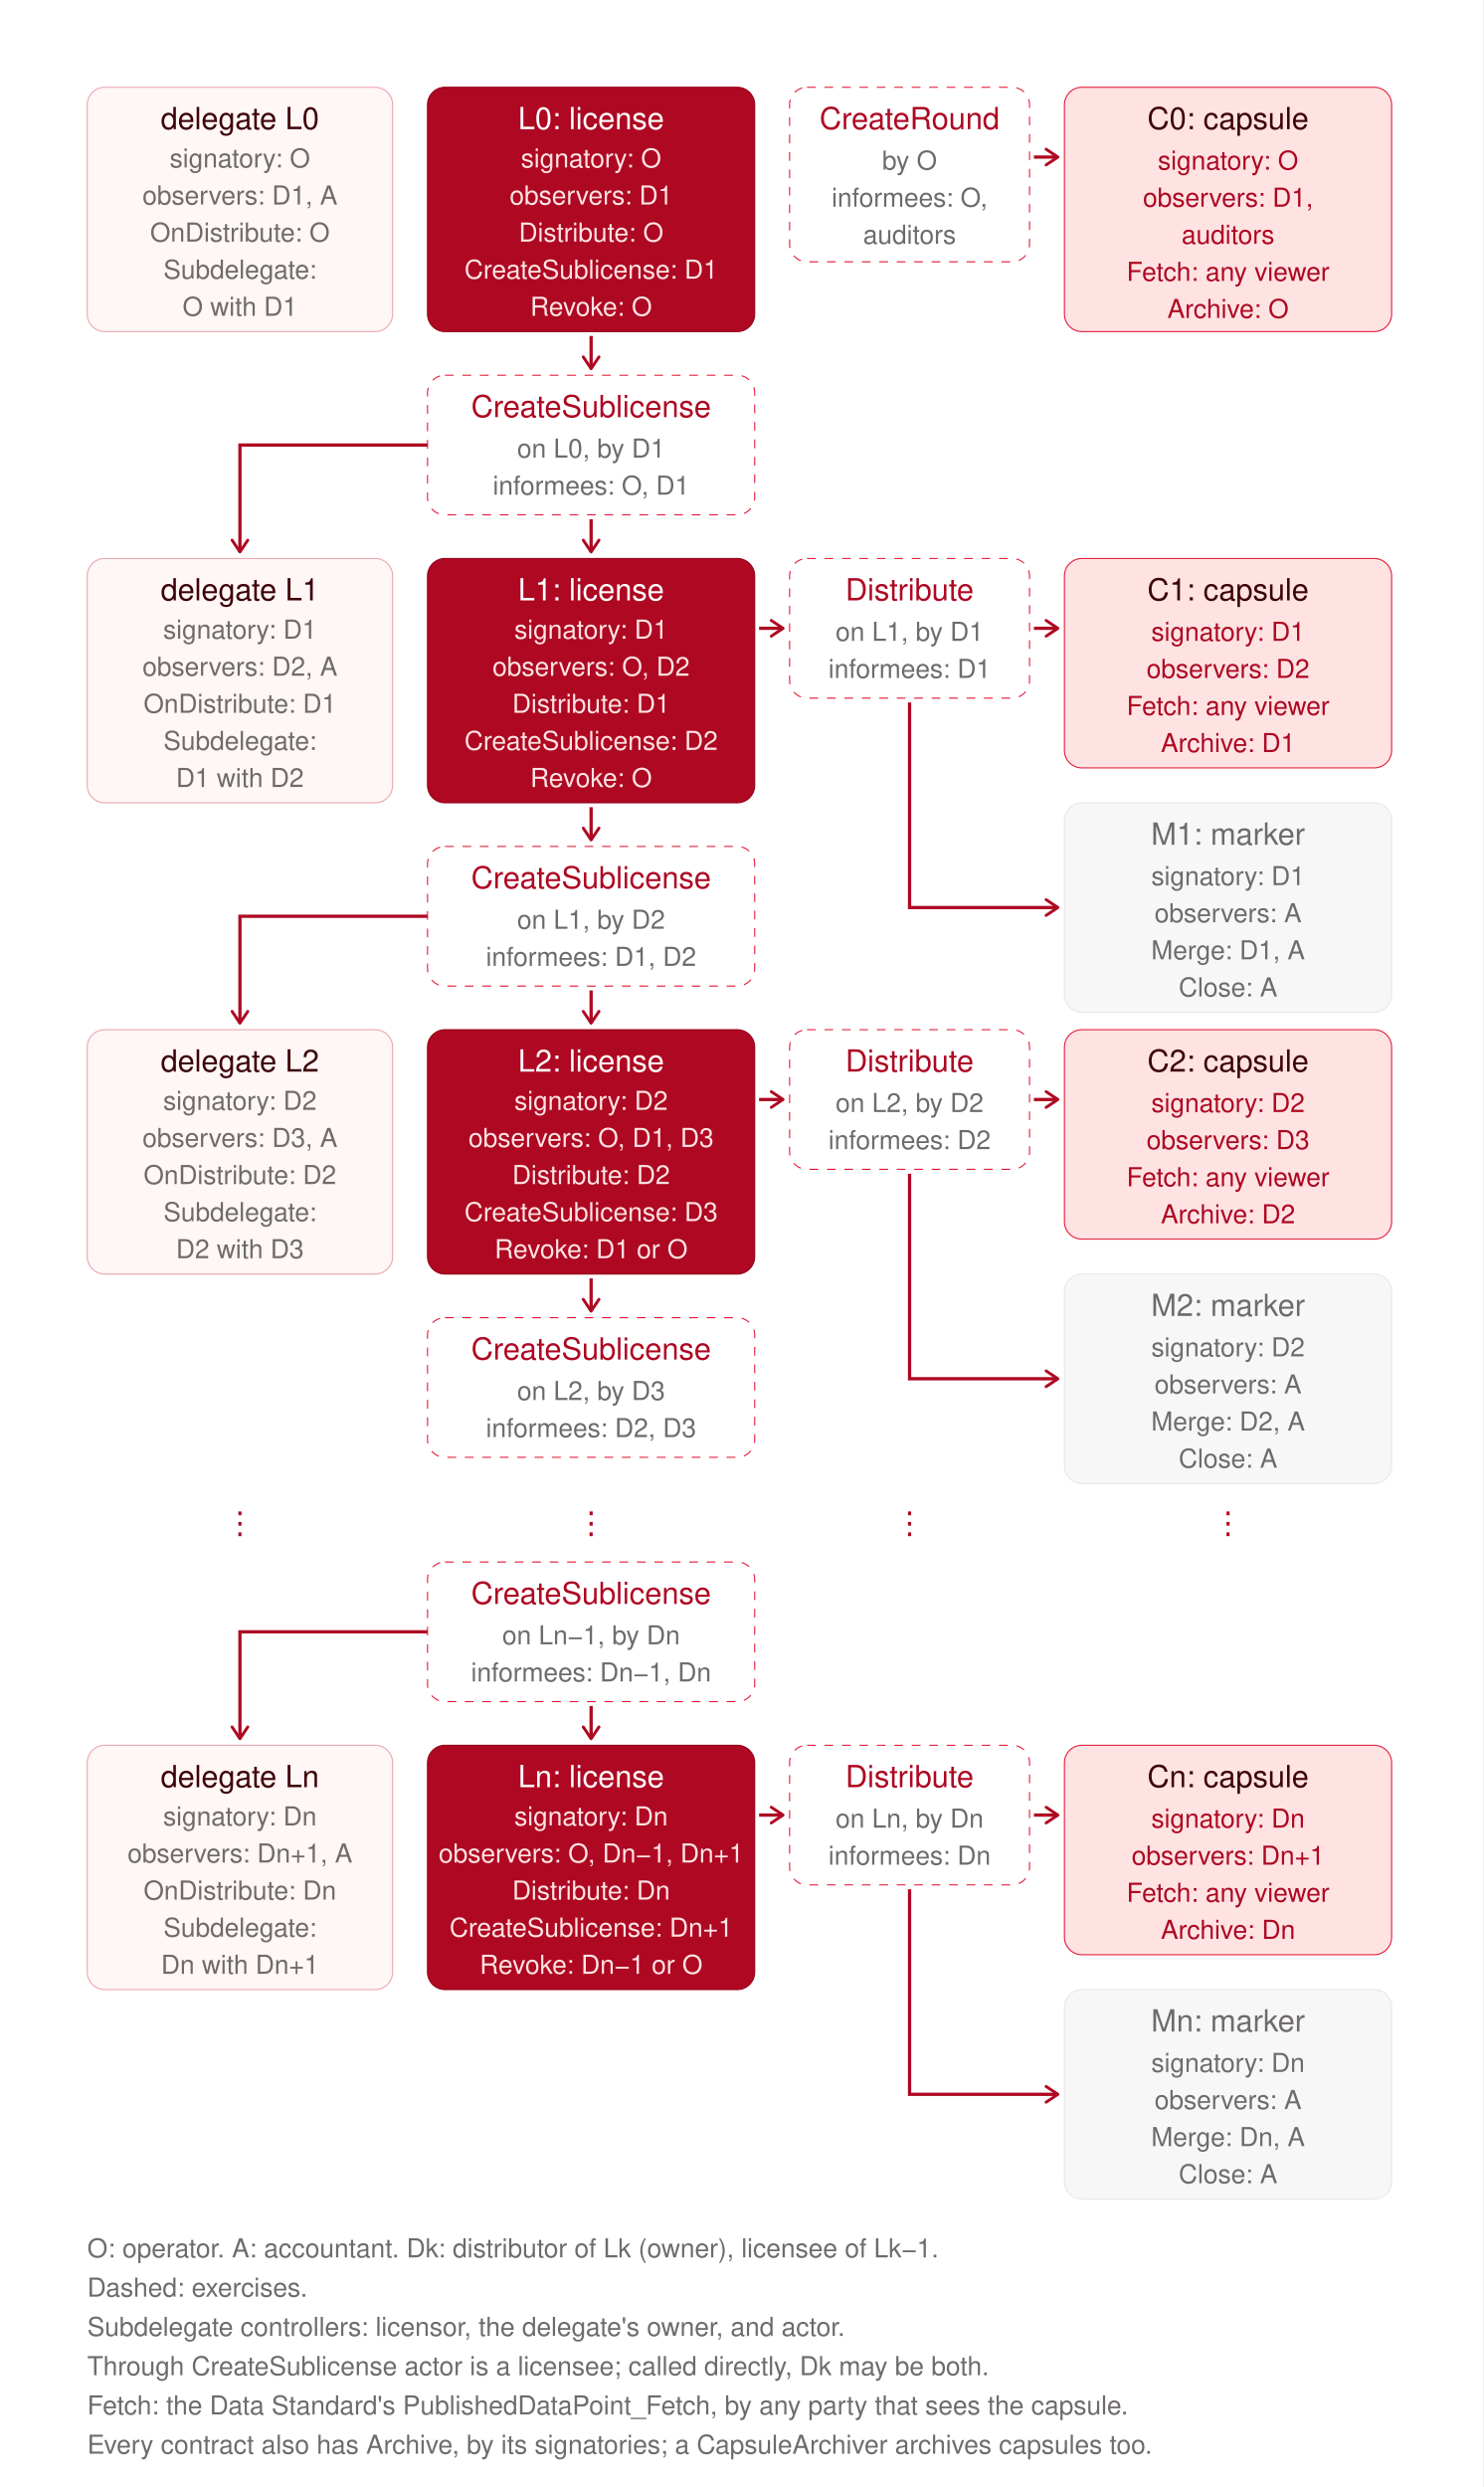
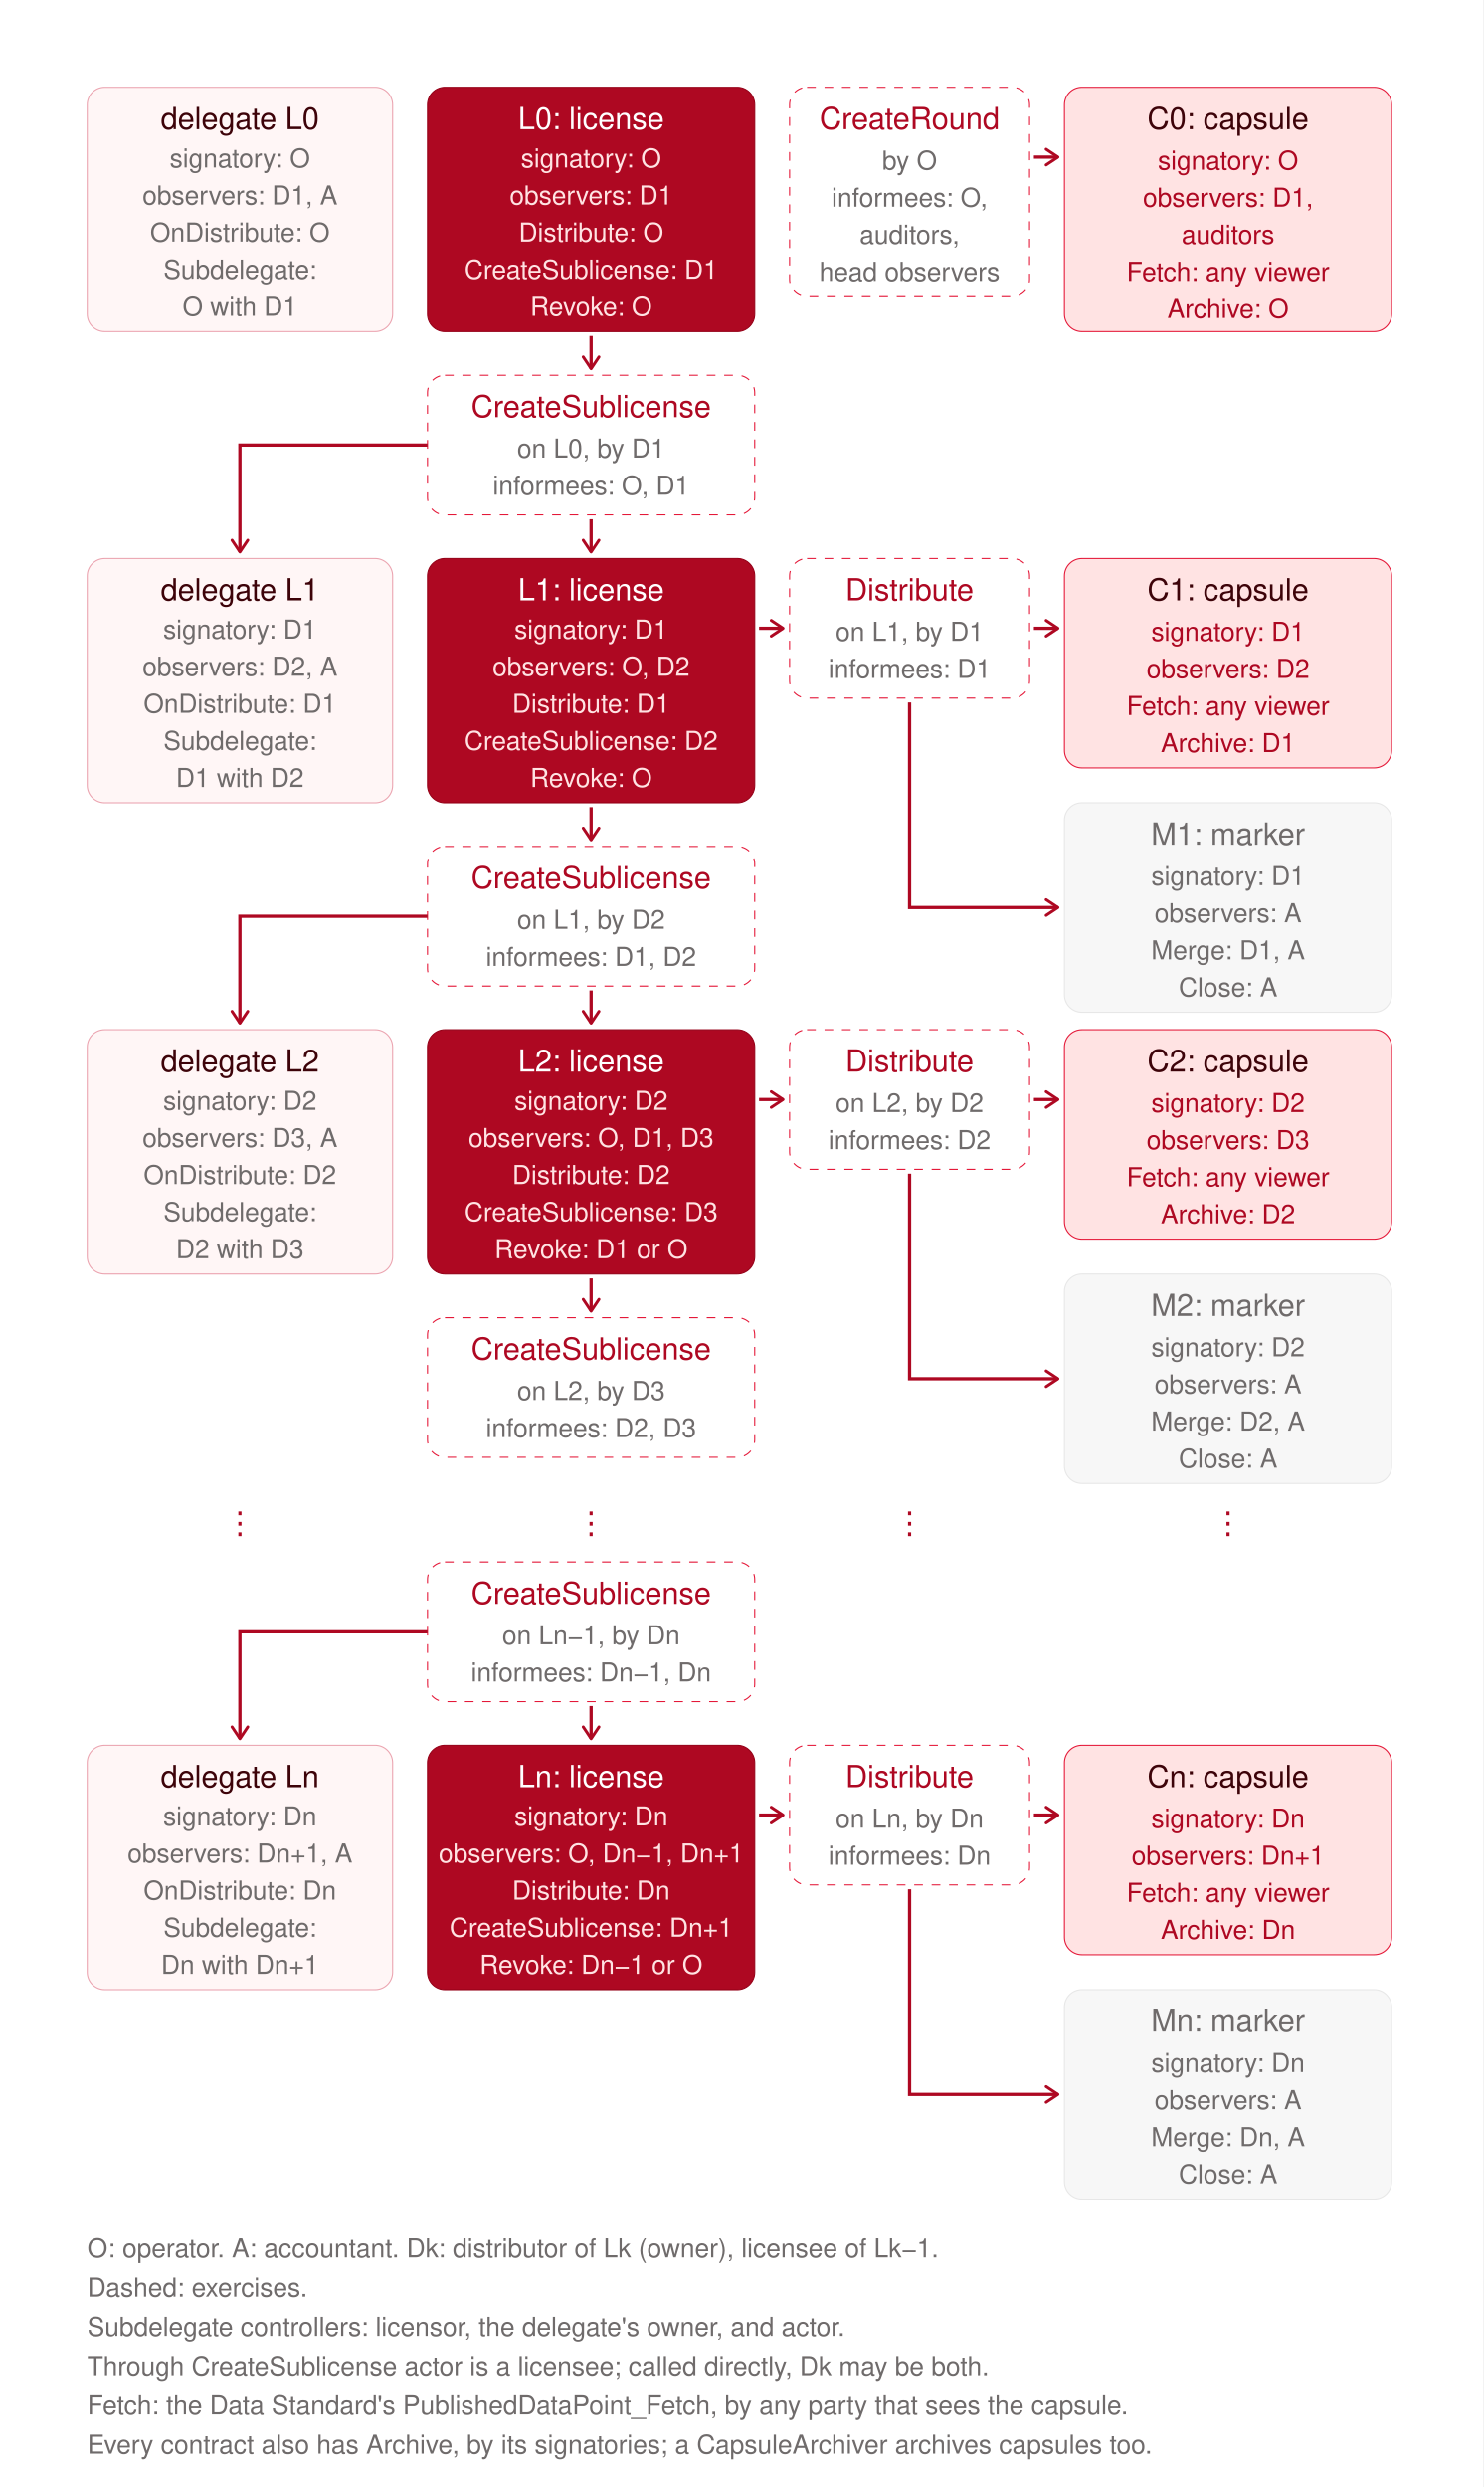
<svg xmlns="http://www.w3.org/2000/svg" width="680" height="1140" viewBox="0 0 680 1140" role="img">
  <style>
text { font-family: -apple-system, BlinkMacSystemFont, "Segoe UI", Helvetica, Arial, sans-serif; dominant-baseline: central; text-anchor: middle; }
.th { font-size: 14px; font-weight: 500; }
.ts { font-size: 12px; }
rect { stroke-width: 0.5; }
.license rect { fill: #AE0822; stroke: #950017; } .license .th { fill: #FFFFFF; } .license .ts { fill: #FFE3E3; }
.capsule rect { fill: #FFE3E3; stroke: #E41939; } .capsule .th { fill: #3D0309; } .capsule .ts { fill: #AE0822; }
.delegate rect { fill: #FFF6F6; stroke: #EBA4B0; } .delegate .th { fill: #3D0309; } .delegate .ts { fill: #6F6B6B; }
.marker rect { fill: #F7F7F7; stroke: #E7E7E7; } .marker .th { fill: #6F6B6B; } .marker .ts { fill: #6F6B6B; }
.ex rect { fill: none; stroke: #E41939; stroke-dasharray: 4 4; } .ex .th { fill: #AE0822; } .ex .ts { fill: #6F6B6B; }
.dots { font-size: 14px; fill: #AE0822; }
.legend { text-anchor: start; font-size: 12px; fill: #6F6B6B; }
.arr { stroke: #AE0822; stroke-width: 1.5; fill: none; }
</style>
  <defs>
    <marker id="arrow" viewBox="0 0 10 10" refX="8" refY="5" markerWidth="6" markerHeight="6" orient="auto-start-reverse">
      <path d="M2 1L8 5L2 9" fill="none" stroke="#AE0822" stroke-width="1.5" stroke-linecap="round" stroke-linejoin="round" />
    </marker>
  </defs>
  <rect x="0" y="0" width="680" height="1140" fill="#FFFFFF" stroke="none" />
  <g class="delegate">
    <rect x="40" y="40" width="140" height="112" rx="8" />
    <text class="th" x="110" y="56">delegate L0</text>
    <text class="ts" x="110" y="74">signatory: O</text>
    <text class="ts" x="110" y="91">observers: D1, A</text>
    <text class="ts" x="110" y="108">OnDistribute: O</text>
    <text class="ts" x="110" y="125">Subdelegate:</text>
    <text class="ts" x="110" y="142">O with D1</text>
  </g>
  <g class="license">
    <rect x="196" y="40" width="150" height="112" rx="8" />
    <text class="th" x="271" y="56">L0: license</text>
    <text class="ts" x="271" y="74">signatory: O</text>
    <text class="ts" x="271" y="91">observers: D1</text>
    <text class="ts" x="271" y="108">Distribute: O</text>
    <text class="ts" x="271" y="125">CreateSublicense: D1</text>
    <text class="ts" x="271" y="142">Revoke: O</text>
  </g>
  <g class="ex">
-     <rect x="362" y="40" width="110" height="80" rx="8" />
+     <rect x="362" y="40" width="110" height="96" rx="8" />
    <text class="th" x="417" y="56">CreateRound</text>
    <text class="ts" x="417" y="75">by O</text>
    <text class="ts" x="417" y="92">informees: O,</text>
-     <text class="ts" x="417" y="109">auditors</text>
+     <text class="ts" x="417" y="109">auditors,</text>
+     <text class="ts" x="417" y="126">head observers</text>
  </g>
  <g class="capsule">
    <rect x="488" y="40" width="150" height="112" rx="8" />
    <text class="th" x="563" y="56">C0: capsule</text>
    <text class="ts" x="563" y="75">signatory: O</text>
    <text class="ts" x="563" y="92">observers: D1,</text>
    <text class="ts" x="563" y="109">auditors</text>
    <text class="ts" x="563" y="126">Fetch: any viewer</text>
    <text class="ts" x="563" y="143">Archive: O</text>
  </g>
  <line x1="474" y1="72" x2="485" y2="72" class="arr" marker-end="url(#arrow)" />
  <g class="ex">
    <rect x="196" y="172" width="150" height="64" rx="8" />
    <text class="th" x="271" y="188">CreateSublicense</text>
    <text class="ts" x="271" y="207">on L0, by D1</text>
    <text class="ts" x="271" y="224">informees: O, D1</text>
  </g>
  <line x1="271" y1="154" x2="271" y2="169" class="arr" marker-end="url(#arrow)" />
  <line x1="271" y1="238" x2="271" y2="253" class="arr" marker-end="url(#arrow)" />
  <path d="M196 204 L110 204 L110 253" class="arr" marker-end="url(#arrow)" />
  <g class="delegate">
    <rect x="40" y="256" width="140" height="112" rx="8" />
    <text class="th" x="110" y="272">delegate L1</text>
    <text class="ts" x="110" y="290">signatory: D1</text>
    <text class="ts" x="110" y="307">observers: D2, A</text>
    <text class="ts" x="110" y="324">OnDistribute: D1</text>
    <text class="ts" x="110" y="341">Subdelegate:</text>
    <text class="ts" x="110" y="358">D1 with D2</text>
  </g>
  <g class="license">
    <rect x="196" y="256" width="150" height="112" rx="8" />
    <text class="th" x="271" y="272">L1: license</text>
    <text class="ts" x="271" y="290">signatory: D1</text>
    <text class="ts" x="271" y="307">observers: O, D2</text>
    <text class="ts" x="271" y="324">Distribute: D1</text>
    <text class="ts" x="271" y="341">CreateSublicense: D2</text>
    <text class="ts" x="271" y="358">Revoke: O</text>
  </g>
  <g class="ex">
    <rect x="362" y="256" width="110" height="64" rx="8" />
    <text class="th" x="417" y="272">Distribute</text>
    <text class="ts" x="417" y="291">on L1, by D1</text>
    <text class="ts" x="417" y="308">informees: D1</text>
  </g>
  <g class="capsule">
    <rect x="488" y="256" width="150" height="96" rx="8" />
    <text class="th" x="563" y="272">C1: capsule</text>
    <text class="ts" x="563" y="291">signatory: D1</text>
    <text class="ts" x="563" y="308">observers: D2</text>
    <text class="ts" x="563" y="325">Fetch: any viewer</text>
    <text class="ts" x="563" y="342">Archive: D1</text>
  </g>
  <g class="marker">
    <rect x="488" y="368" width="150" height="96" rx="8" />
    <text class="th" x="563" y="384">M1: marker</text>
    <text class="ts" x="563" y="403">signatory: D1</text>
    <text class="ts" x="563" y="420">observers: A</text>
    <text class="ts" x="563" y="437">Merge: D1, A</text>
    <text class="ts" x="563" y="454">Close: A</text>
  </g>
  <line x1="348" y1="288" x2="359" y2="288" class="arr" marker-end="url(#arrow)" />
  <line x1="474" y1="288" x2="485" y2="288" class="arr" marker-end="url(#arrow)" />
  <path d="M417 322 L417 416 L485 416" class="arr" marker-end="url(#arrow)" />
  <g class="ex">
    <rect x="196" y="388" width="150" height="64" rx="8" />
    <text class="th" x="271" y="404">CreateSublicense</text>
    <text class="ts" x="271" y="423">on L1, by D2</text>
    <text class="ts" x="271" y="440">informees: D1, D2</text>
  </g>
  <line x1="271" y1="370" x2="271" y2="385" class="arr" marker-end="url(#arrow)" />
  <line x1="271" y1="454" x2="271" y2="469" class="arr" marker-end="url(#arrow)" />
  <path d="M196 420 L110 420 L110 469" class="arr" marker-end="url(#arrow)" />
  <g class="delegate">
    <rect x="40" y="472" width="140" height="112" rx="8" />
    <text class="th" x="110" y="488">delegate L2</text>
    <text class="ts" x="110" y="506">signatory: D2</text>
    <text class="ts" x="110" y="523">observers: D3, A</text>
    <text class="ts" x="110" y="540">OnDistribute: D2</text>
    <text class="ts" x="110" y="557">Subdelegate:</text>
    <text class="ts" x="110" y="574">D2 with D3</text>
  </g>
  <g class="license">
    <rect x="196" y="472" width="150" height="112" rx="8" />
    <text class="th" x="271" y="488">L2: license</text>
    <text class="ts" x="271" y="506">signatory: D2</text>
    <text class="ts" x="271" y="523">observers: O, D1, D3</text>
    <text class="ts" x="271" y="540">Distribute: D2</text>
    <text class="ts" x="271" y="557">CreateSublicense: D3</text>
    <text class="ts" x="271" y="574">Revoke: D1 or O</text>
  </g>
  <g class="ex">
    <rect x="362" y="472" width="110" height="64" rx="8" />
    <text class="th" x="417" y="488">Distribute</text>
    <text class="ts" x="417" y="507">on L2, by D2</text>
    <text class="ts" x="417" y="524">informees: D2</text>
  </g>
  <g class="capsule">
    <rect x="488" y="472" width="150" height="96" rx="8" />
    <text class="th" x="563" y="488">C2: capsule</text>
    <text class="ts" x="563" y="507">signatory: D2</text>
    <text class="ts" x="563" y="524">observers: D3</text>
    <text class="ts" x="563" y="541">Fetch: any viewer</text>
    <text class="ts" x="563" y="558">Archive: D2</text>
  </g>
  <g class="marker">
    <rect x="488" y="584" width="150" height="96" rx="8" />
    <text class="th" x="563" y="600">M2: marker</text>
    <text class="ts" x="563" y="619">signatory: D2</text>
    <text class="ts" x="563" y="636">observers: A</text>
    <text class="ts" x="563" y="653">Merge: D2, A</text>
    <text class="ts" x="563" y="670">Close: A</text>
  </g>
  <line x1="348" y1="504" x2="359" y2="504" class="arr" marker-end="url(#arrow)" />
  <line x1="474" y1="504" x2="485" y2="504" class="arr" marker-end="url(#arrow)" />
  <path d="M417 538 L417 632 L485 632" class="arr" marker-end="url(#arrow)" />
  <g class="ex">
    <rect x="196" y="604" width="150" height="64" rx="8" />
    <text class="th" x="271" y="620">CreateSublicense</text>
    <text class="ts" x="271" y="639">on L2, by D3</text>
    <text class="ts" x="271" y="656">informees: D2, D3</text>
  </g>
  <line x1="271" y1="586" x2="271" y2="601" class="arr" marker-end="url(#arrow)" />
  <text class="dots" x="110" y="698">⋮</text>
  <text class="dots" x="271" y="698">⋮</text>
  <text class="dots" x="417" y="698">⋮</text>
  <text class="dots" x="563" y="698">⋮</text>
  <g class="ex">
    <rect x="196" y="716" width="150" height="64" rx="8" />
    <text class="th" x="271" y="732">CreateSublicense</text>
    <text class="ts" x="271" y="751">on Ln−1, by Dn</text>
    <text class="ts" x="271" y="768">informees: Dn−1, Dn</text>
  </g>
  <line x1="271" y1="782" x2="271" y2="797" class="arr" marker-end="url(#arrow)" />
  <path d="M196 748 L110 748 L110 797" class="arr" marker-end="url(#arrow)" />
  <g class="delegate">
    <rect x="40" y="800" width="140" height="112" rx="8" />
    <text class="th" x="110" y="816">delegate Ln</text>
    <text class="ts" x="110" y="834">signatory: Dn</text>
    <text class="ts" x="110" y="851">observers: Dn+1, A</text>
    <text class="ts" x="110" y="868">OnDistribute: Dn</text>
    <text class="ts" x="110" y="885">Subdelegate:</text>
    <text class="ts" x="110" y="902">Dn with Dn+1</text>
  </g>
  <g class="license">
    <rect x="196" y="800" width="150" height="112" rx="8" />
    <text class="th" x="271" y="816">Ln: license</text>
    <text class="ts" x="271" y="834">signatory: Dn</text>
    <text class="ts" x="271" y="851">observers: O, Dn−1, Dn+1</text>
    <text class="ts" x="271" y="868">Distribute: Dn</text>
    <text class="ts" x="271" y="885">CreateSublicense: Dn+1</text>
    <text class="ts" x="271" y="902">Revoke: Dn−1 or O</text>
  </g>
  <g class="ex">
    <rect x="362" y="800" width="110" height="64" rx="8" />
    <text class="th" x="417" y="816">Distribute</text>
    <text class="ts" x="417" y="835">on Ln, by Dn</text>
    <text class="ts" x="417" y="852">informees: Dn</text>
  </g>
  <g class="capsule">
    <rect x="488" y="800" width="150" height="96" rx="8" />
    <text class="th" x="563" y="816">Cn: capsule</text>
    <text class="ts" x="563" y="835">signatory: Dn</text>
    <text class="ts" x="563" y="852">observers: Dn+1</text>
    <text class="ts" x="563" y="869">Fetch: any viewer</text>
    <text class="ts" x="563" y="886">Archive: Dn</text>
  </g>
  <g class="marker">
    <rect x="488" y="912" width="150" height="96" rx="8" />
    <text class="th" x="563" y="928">Mn: marker</text>
    <text class="ts" x="563" y="947">signatory: Dn</text>
    <text class="ts" x="563" y="964">observers: A</text>
    <text class="ts" x="563" y="981">Merge: Dn, A</text>
    <text class="ts" x="563" y="998">Close: A</text>
  </g>
  <line x1="348" y1="832" x2="359" y2="832" class="arr" marker-end="url(#arrow)" />
  <line x1="474" y1="832" x2="485" y2="832" class="arr" marker-end="url(#arrow)" />
  <path d="M417 866 L417 960 L485 960" class="arr" marker-end="url(#arrow)" />
  <text class="legend" x="40" y="1032">O: operator. A: accountant. Dk: distributor of Lk (owner), licensee of Lk−1.</text>
  <text class="legend" x="40" y="1050">Dashed: exercises.</text>
  <text class="legend" x="40" y="1068">Subdelegate controllers: licensor, the delegate's owner, and actor.</text>
  <text class="legend" x="40" y="1086">Through CreateSublicense actor is a licensee; called directly, Dk may be both.</text>
  <text class="legend" x="40" y="1104">Fetch: the Data Standard's PublishedDataPoint_Fetch, by any party that sees the capsule.</text>
  <text class="legend" x="40" y="1122">Every contract also has Archive, by its signatories; a CapsuleArchiver archives capsules too.</text>
</svg>
